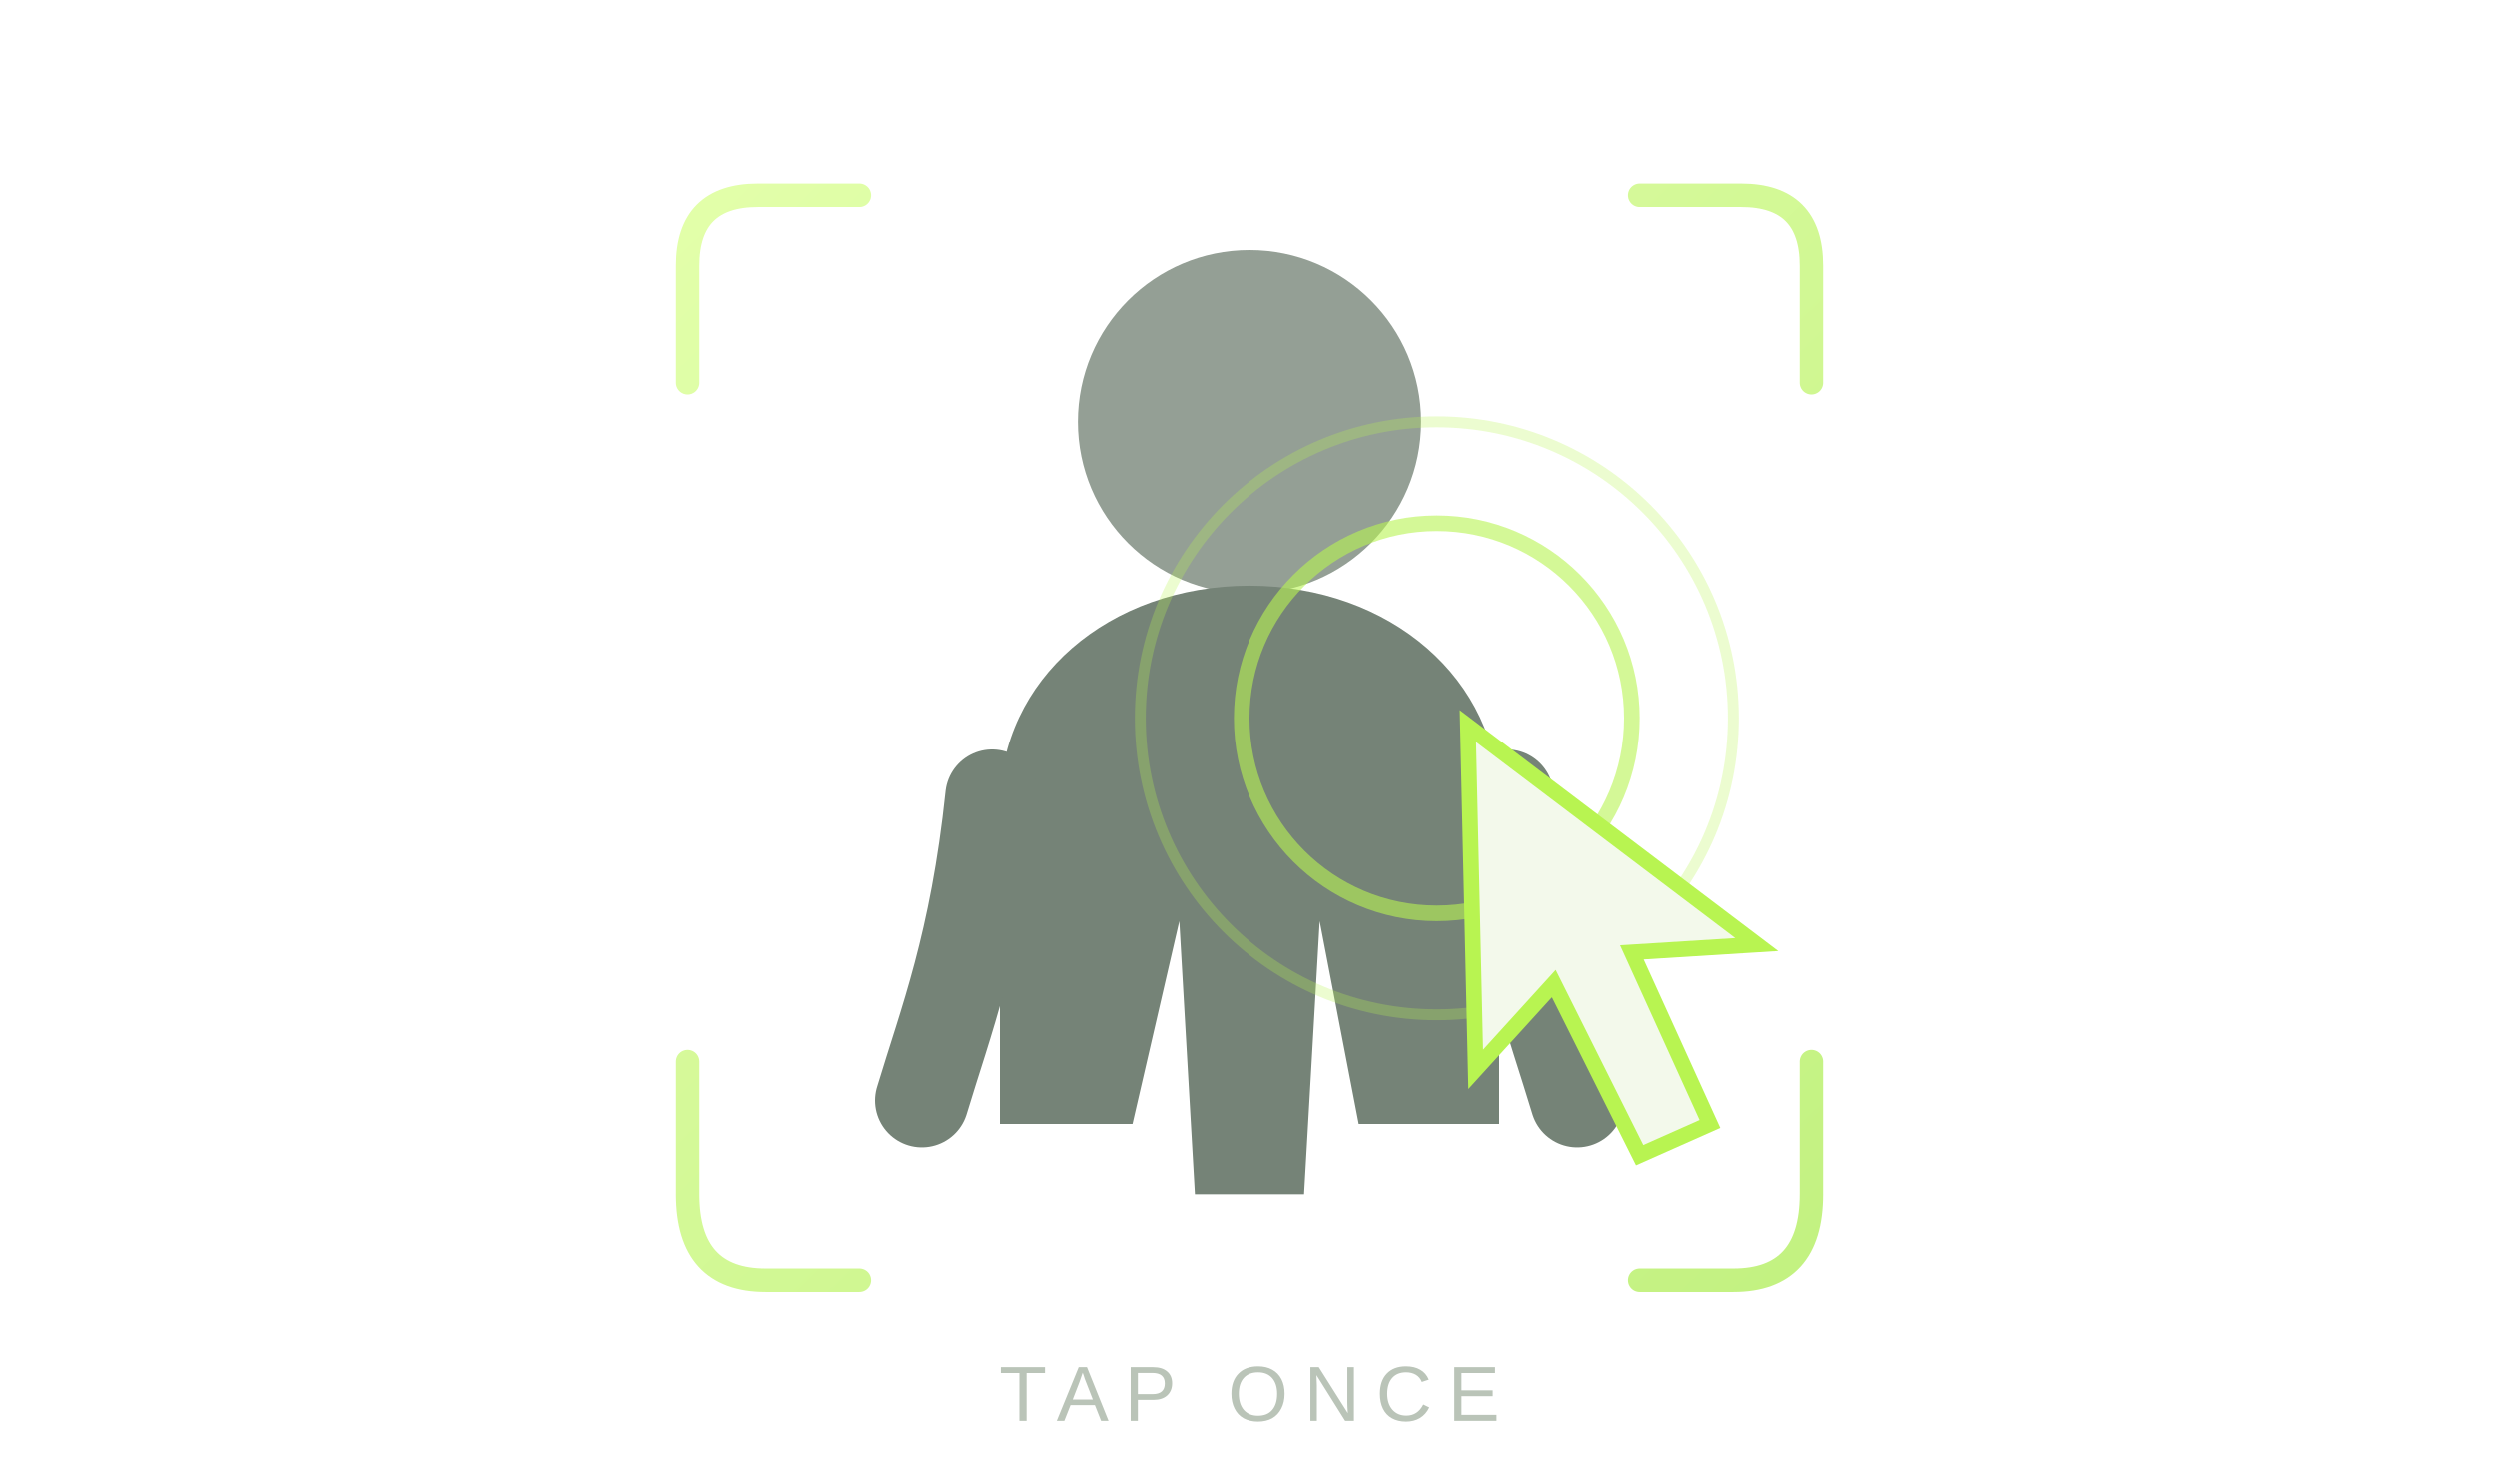
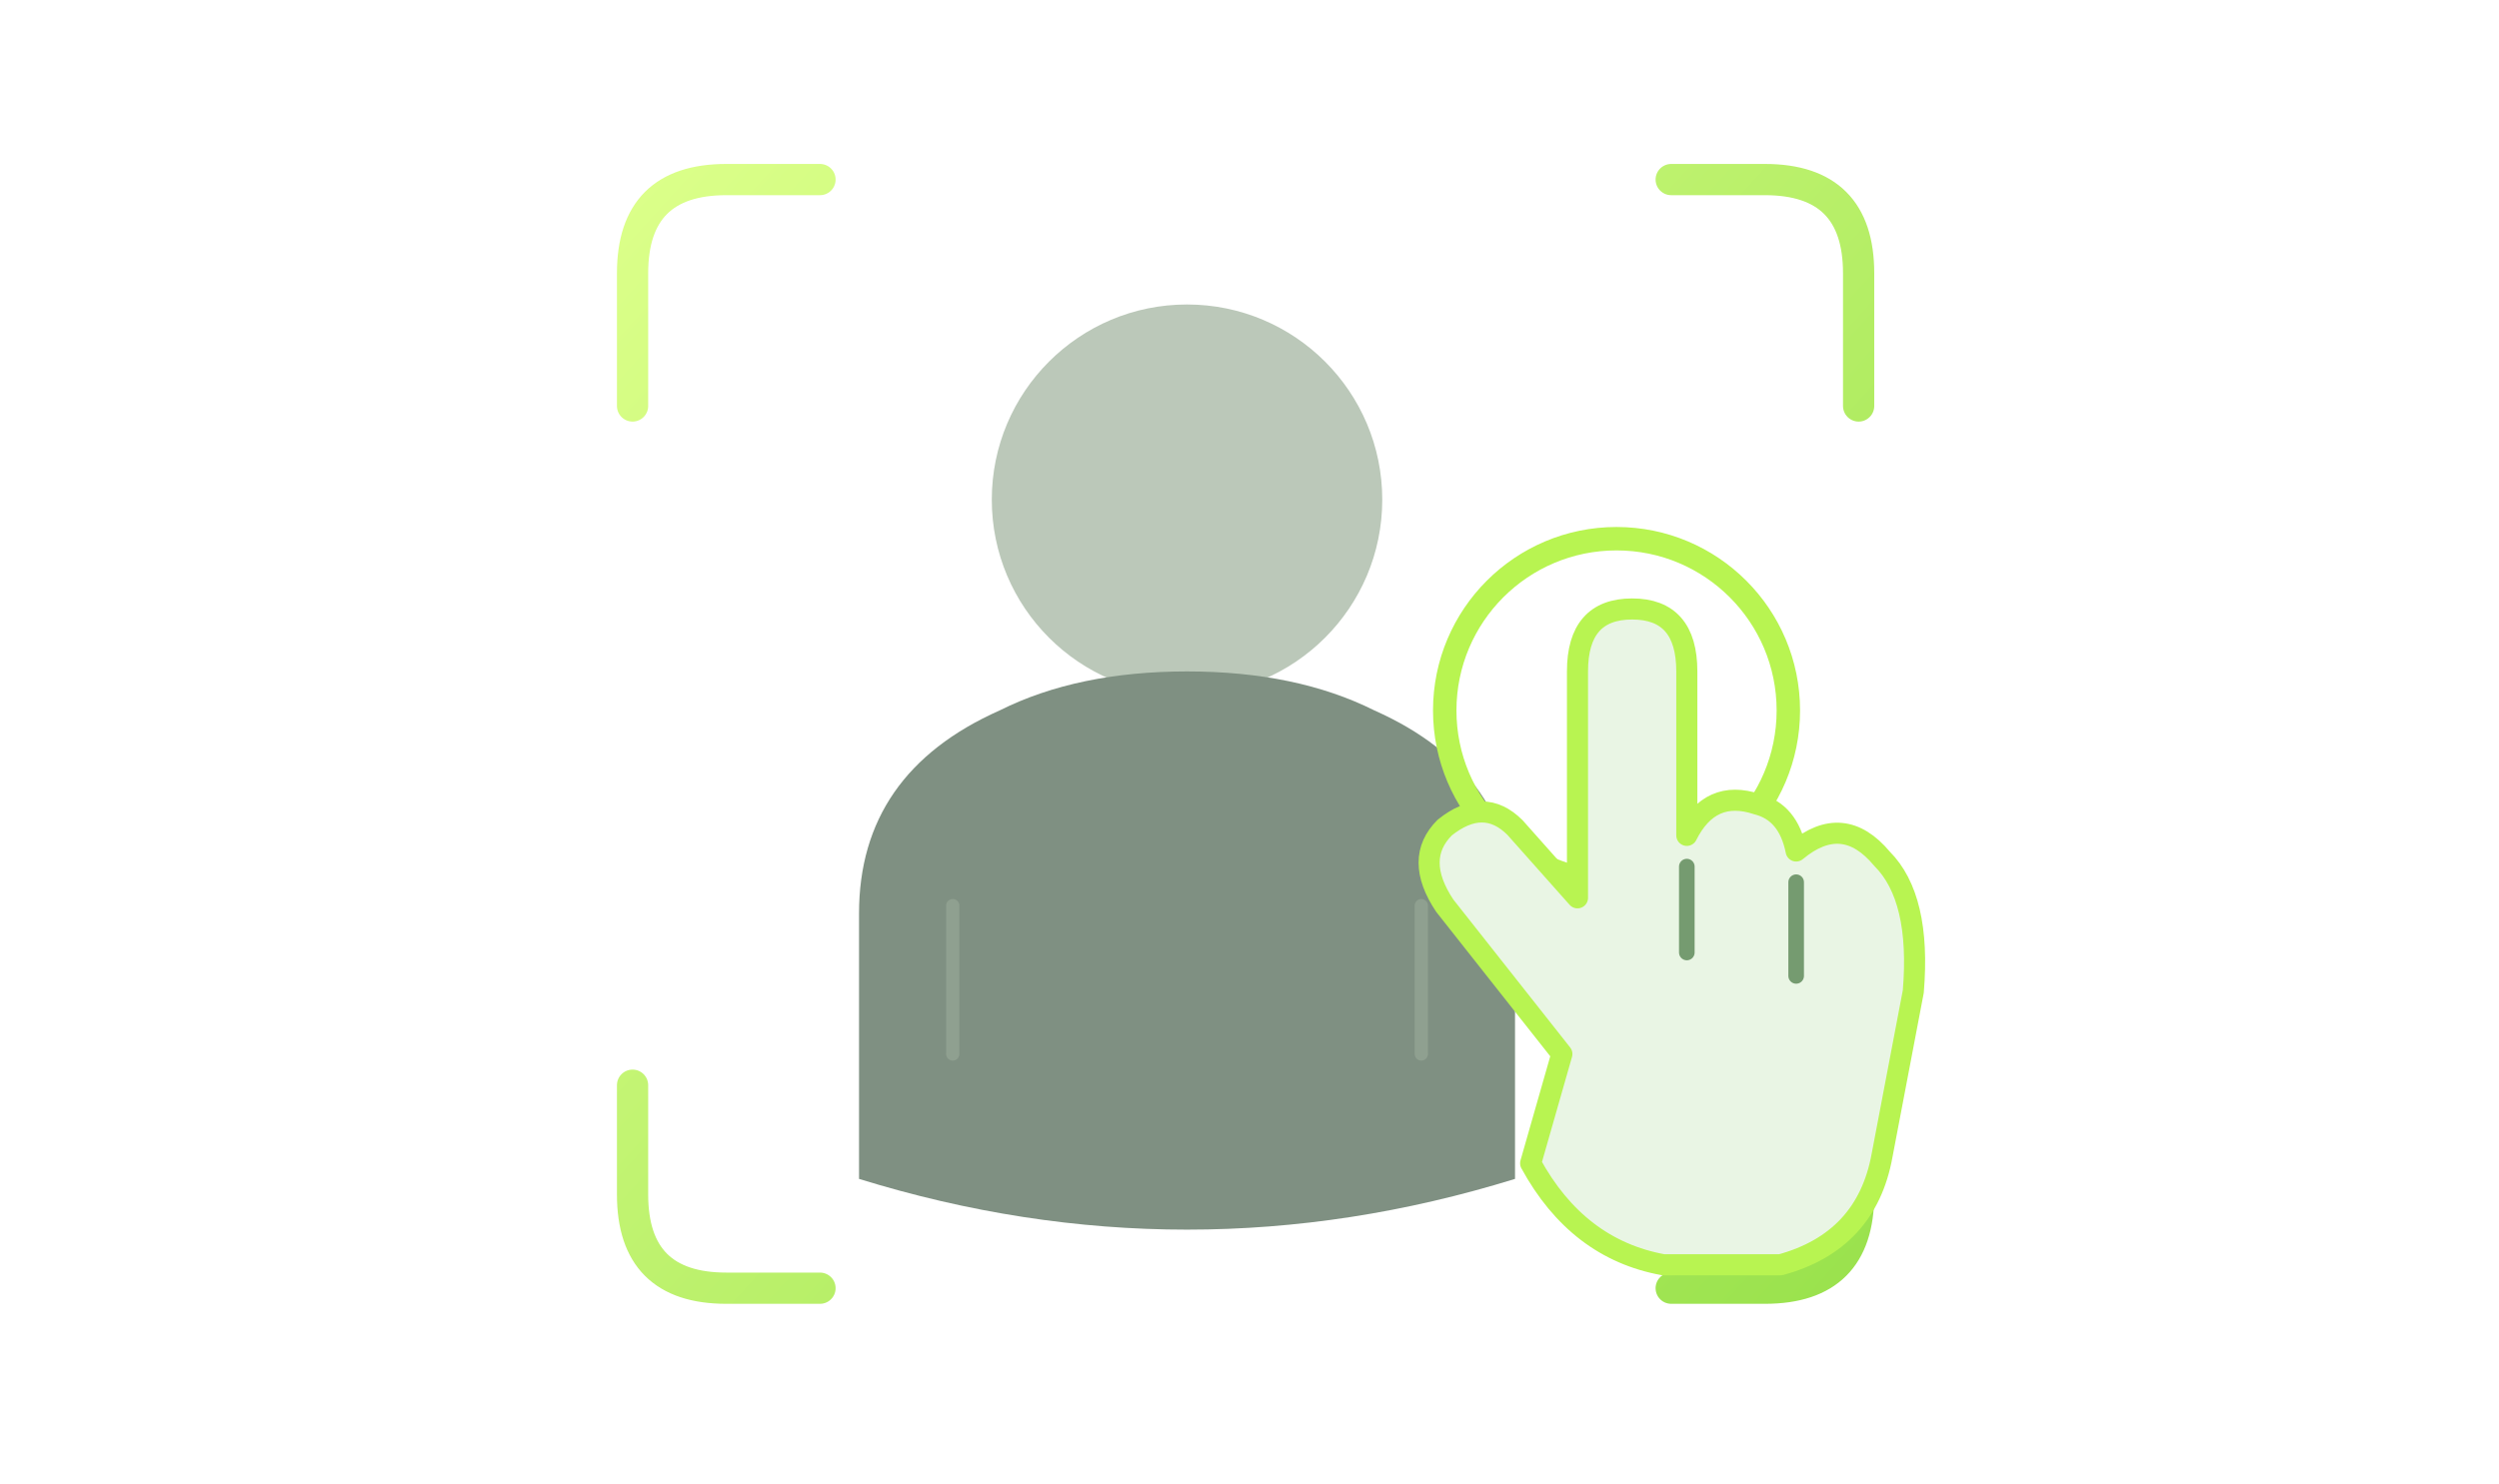
- <svg xmlns="http://www.w3.org/2000/svg" width="320" height="190" viewBox="0 0 320 190" fill="none">
+ <svg xmlns="http://www.w3.org/2000/svg" width="320" height="190" viewBox="0 0 320 190" fill="none" role="img" aria-label="Tap a person on your phone">
  <style>
- @media(prefers-reduced-motion:no-preference){
-   .motion{animation:float 2.1s ease-in-out infinite alternate;transform-origin:center}
-   @keyframes float{from{transform:translateY(0)}to{transform:translateY(-5px)}}
-   .tap-ripple{animation:pulse 1.9s ease-out infinite;transform-origin:184px 92px}
-   @keyframes pulse{from{opacity:.7;transform:scale(.65)}to{opacity:0;transform:scale(1.1)}}
-   .follow-frame{animation:follow 2.2s ease-in-out infinite alternate}
-   @keyframes follow{from{transform:translateX(-13px)}to{transform:translateX(5px)}}
-   .export-arrow{animation:out 1.6s ease-in-out infinite alternate}
-   @keyframes out{from{transform:translateX(-6px);opacity:.5}to{transform:translateX(5px);opacity:1}}
- }
+ @media (prefers-reduced-motion:no-preference){
+  .ripple{animation:tapRipple 2s ease-out infinite;transform-origin:207px 87px}
+  .finger{animation:touch 2s ease-in-out infinite;transform-origin:208px 121px}
+  @keyframes tapRipple{0%,18%{transform:scale(.65);opacity:.8}68%,100%{transform:scale(1.3);opacity:0}}
+  @keyframes touch{0%,100%{transform:translateY(7px)}38%,65%{transform:translateY(0)}}
+ }}
</style>
  <defs>
-     <linearGradient id="lime" x1="0" y1="0" x2="1" y2="1">
-       <stop stop-color="#D6FF86" />
-       <stop offset="1" stop-color="#A9EC4B" />
+     <linearGradient id="frame" x1="83" y1="23" x2="238" y2="164" gradientUnits="userSpaceOnUse">
+       <stop stop-color="#DBFF89" />
+       <stop offset="1" stop-color="#9AE24D" />
    </linearGradient>
  </defs>
-   <path d="M110 25h-13q-9 0-9 9v15M210 25h13q9 0 9 9v15M88 136v17q0 11 10 11h12M232 136v17q0 11-10 11h-12" stroke="url(#lime)" stroke-width="3" stroke-linecap="round" opacity=".7" />
-   <circle cx="160" cy="54" r="22" fill="#949F95" />
-   <path d="M128 103c0-16 14-28 32-28s32 12 32 28v41h-18l-5-26-2 35h-14l-2-35-6 26h-17v-41Z" fill="#758377" />
-   <path d="M127 102c-2 19-6 29-9 39M193 102c2 19 6 29 9 39" stroke="#758377" stroke-width="12" stroke-linecap="round" />
-   <circle cx="184" cy="92" r="25" stroke="#B8F451" stroke-width="2" opacity=".6" />
-   <circle class="tap-ripple" cx="184" cy="92" r="38" stroke="#B8F451" stroke-width="1.4" opacity=".27" />
-   <path d="m188 93 1 44 10-11 11 22 9-4-10-22 16-1-37-28Z" fill="#F3F9EB" stroke="#B8F451" stroke-width="2" />
-   <text x="160" y="182" text-anchor="middle" fill="#BAC4B8" font-family="Arial,sans-serif" font-size="10" letter-spacing="2">TAP ONCE</text>
+   <path d="M105 23H93q-12 0-12 12v17M214 23h12q12 0 12 12v17M81 139v14q0 12 12 12h12M238 139v14q0 12-12 12h-12" stroke="url(#frame)" stroke-width="4" stroke-linecap="round" />
+   <circle cx="152" cy="64" r="25" fill="#BBC8B9" />
+   <path d="M110 151V117q0-18 18-26 10-5 24-5t24 5q18 8 18 26v34q-42 13-84 0Z" fill="#7F9082" />
+   <path d="M122 116v19M182 116v19" stroke="#ACBCAA" stroke-width="1.7" stroke-linecap="round" opacity=".35" />
+   <circle class="ripple" cx="207" cy="91" r="22" stroke="#B8F451" stroke-width="3" />
+   <g class="finger">
+     <path d="M200 135 185 116q-4-6 0-10 5-4 9 0l8 9V86q0-8 7-8t7 8v21q3-6 9-4 4 1 5 6 6-5 11 1 5 5 4 17l-4 21q-2 11-13 14h-15q-11-2-17-13Z" fill="#E9F5E4" stroke="#B8F451" stroke-width="2.7" stroke-linejoin="round" />
+     <path d="M216 111v11M230 113v12" stroke="#759B70" stroke-width="2" stroke-linecap="round" />
+   </g>
</svg>
